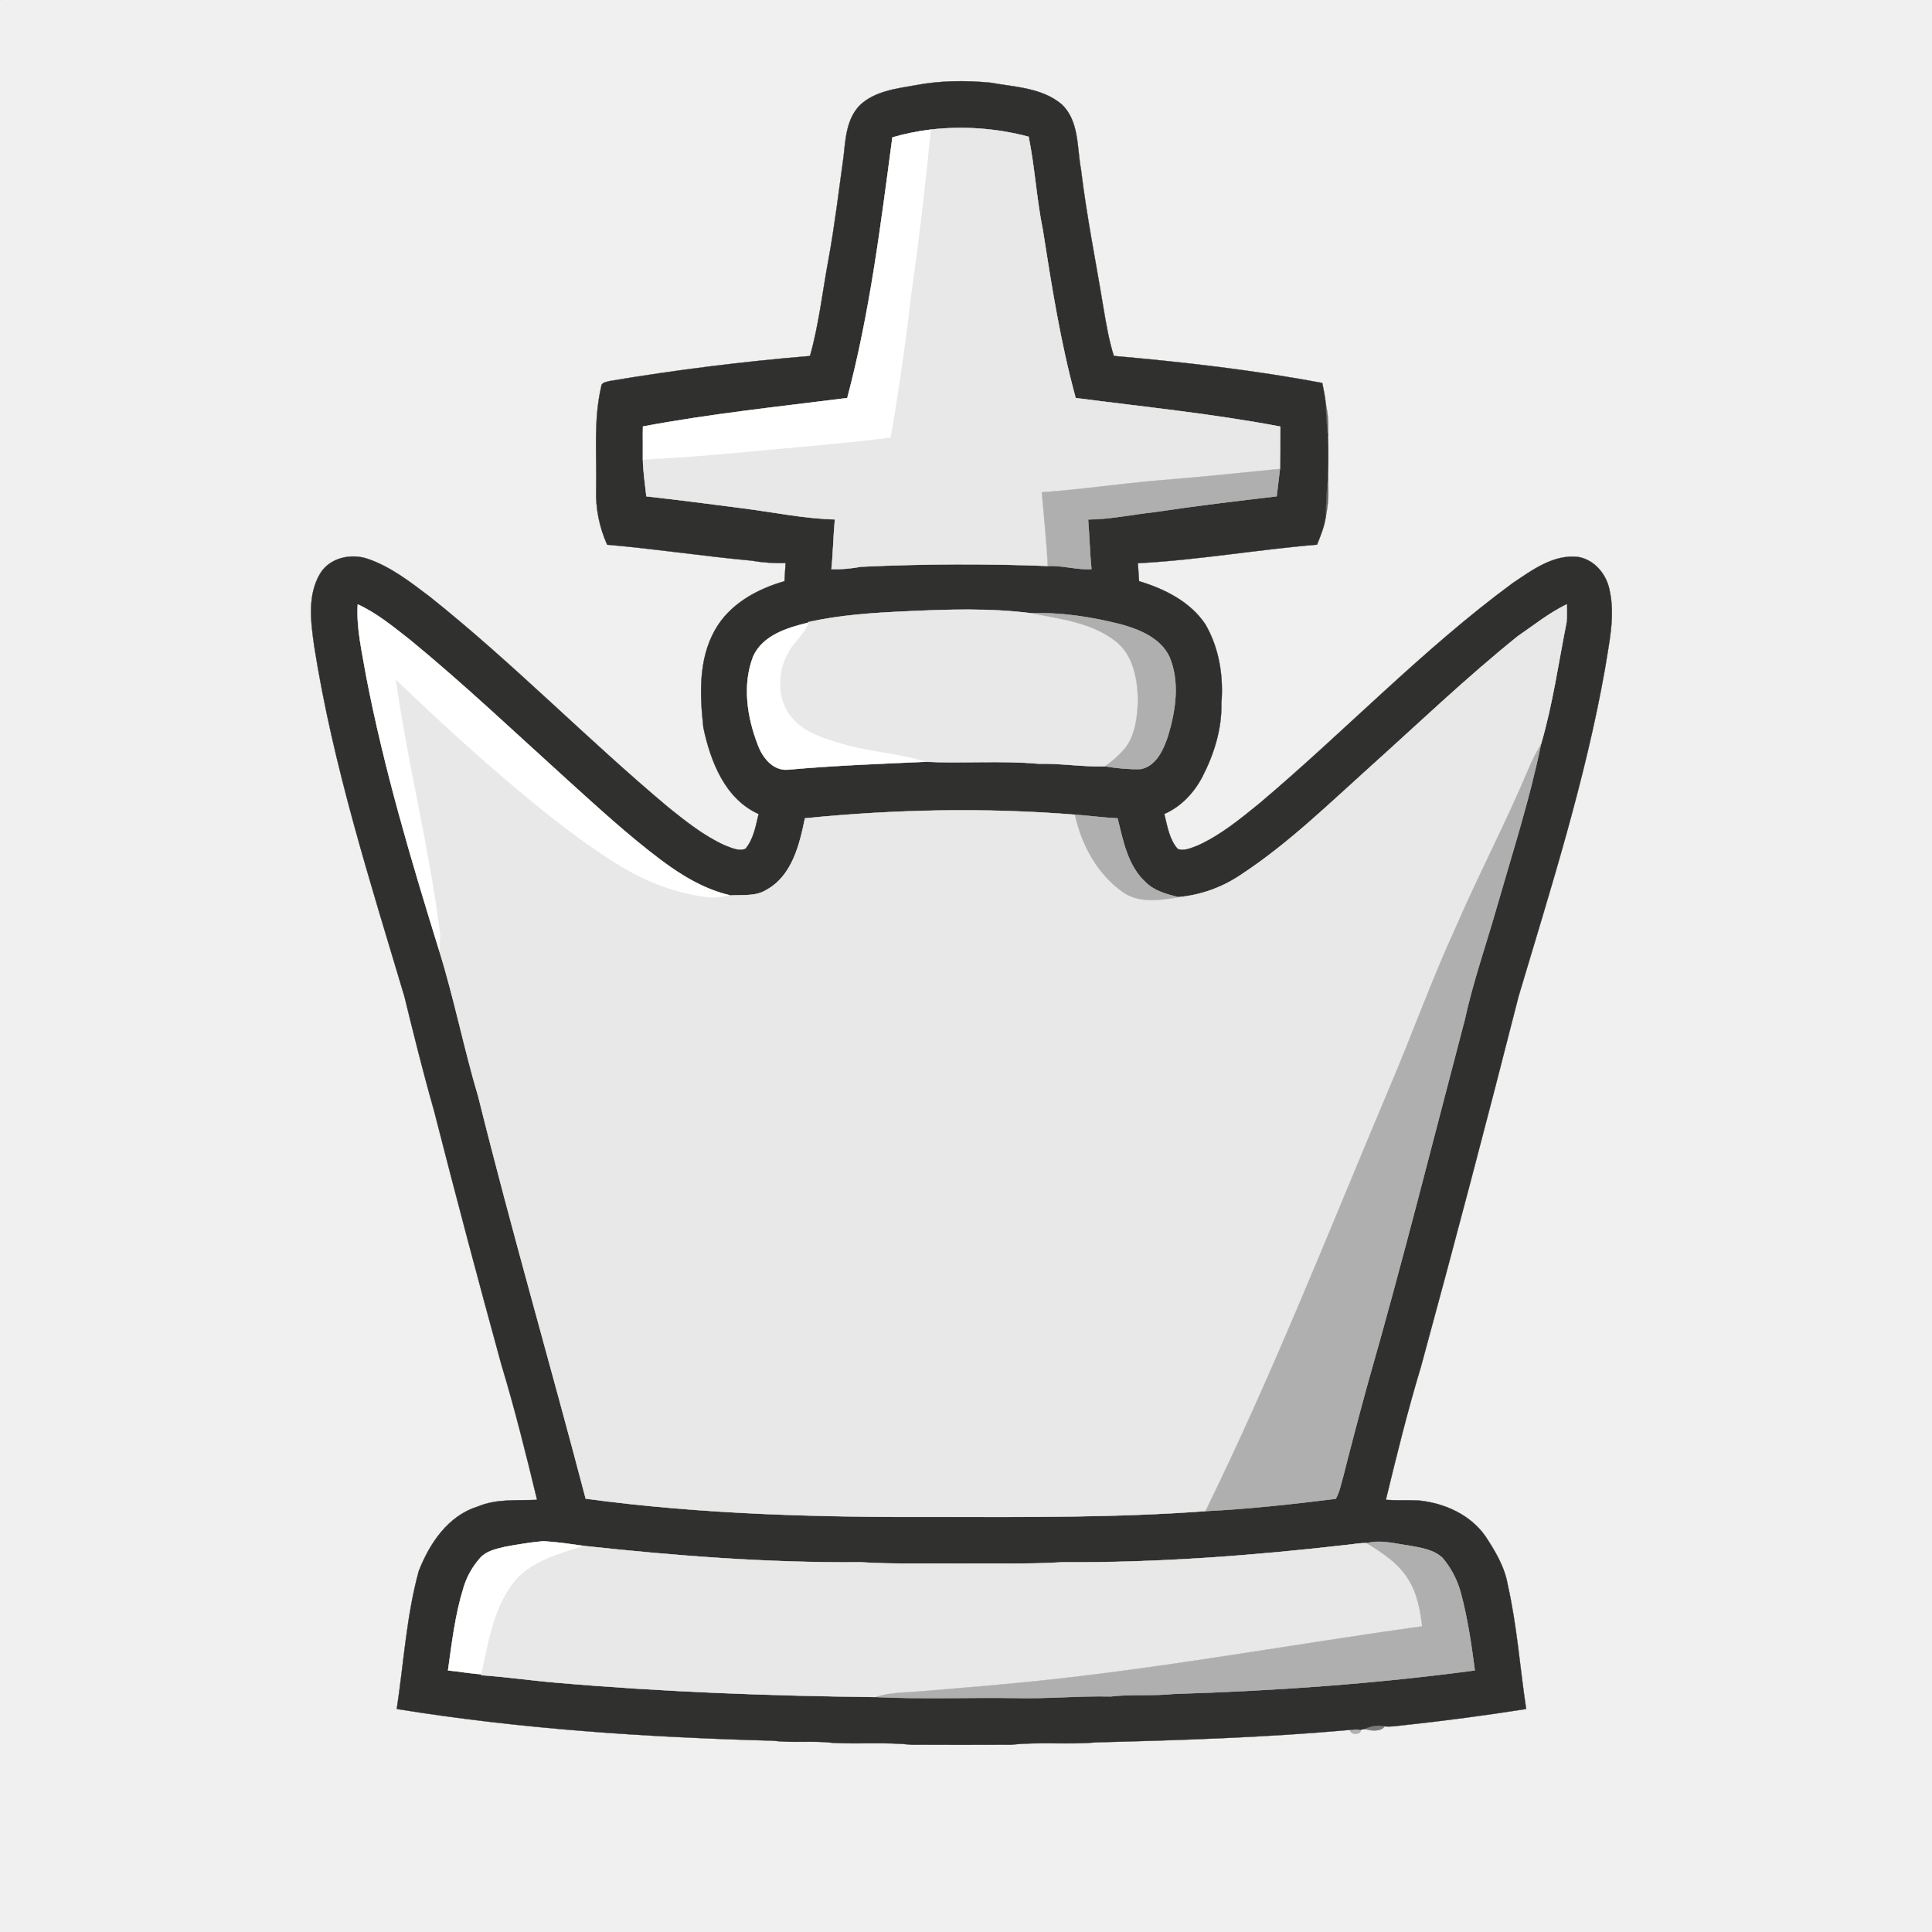
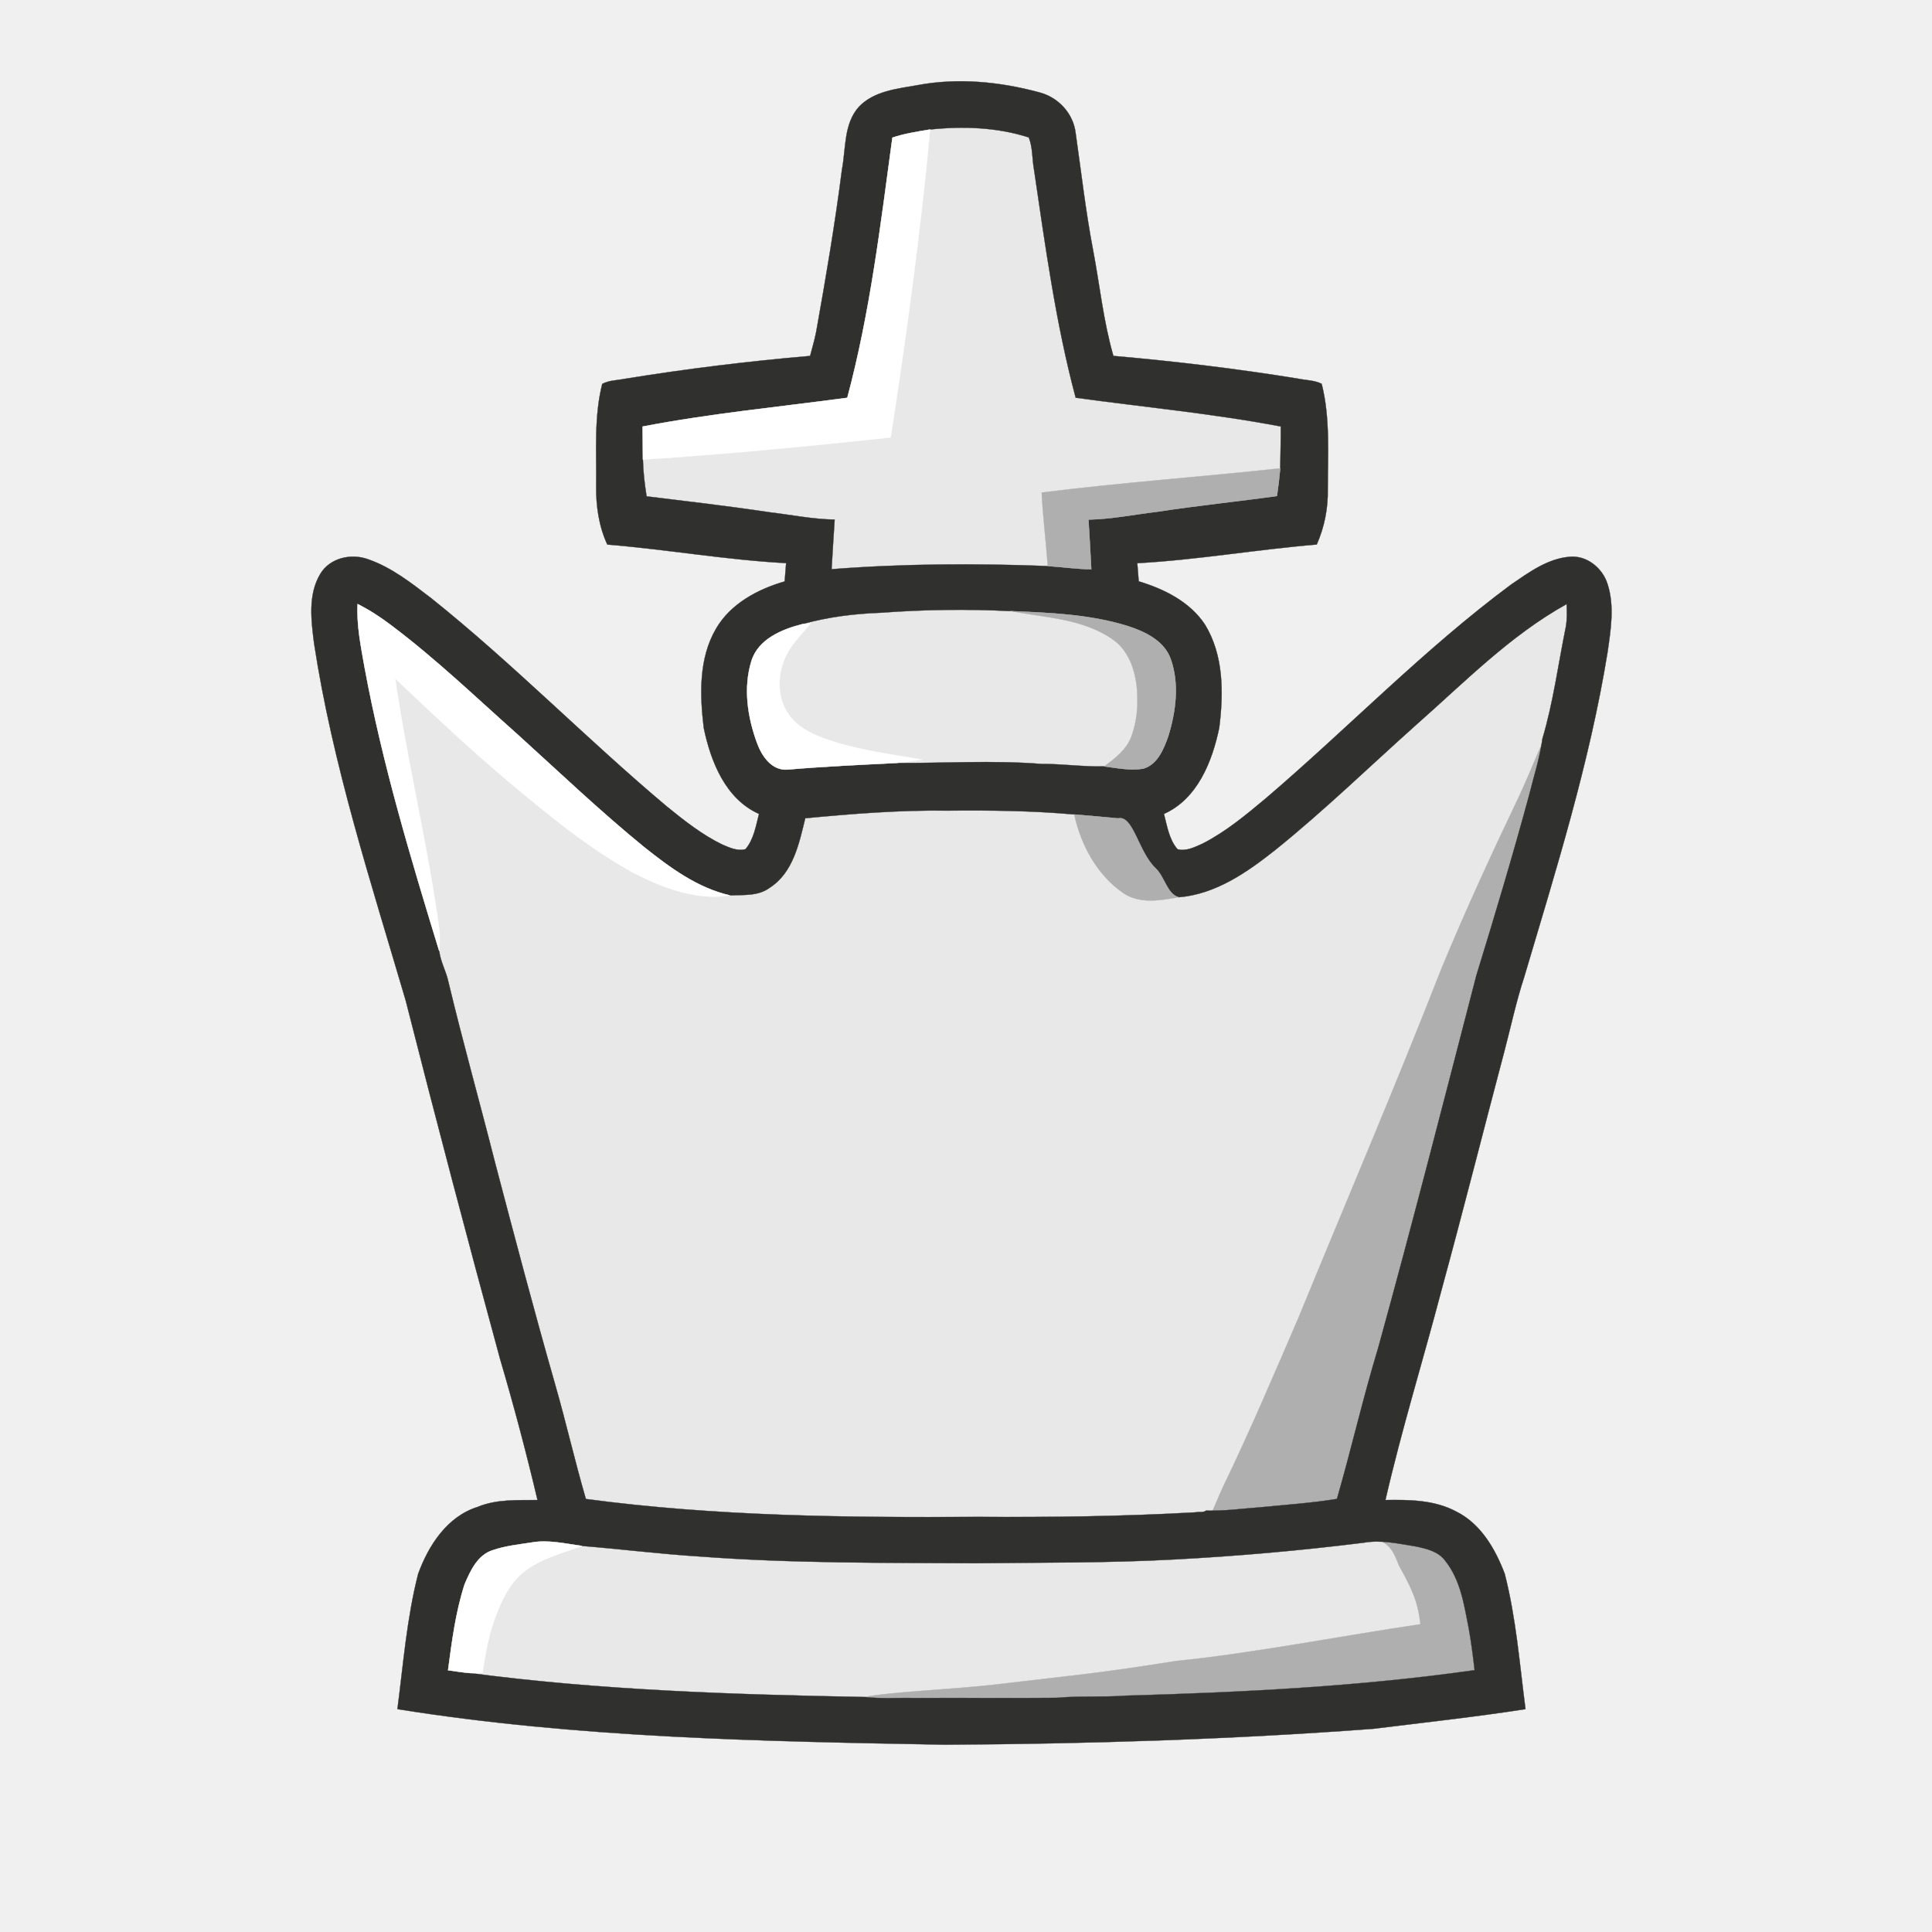
<svg xmlns="http://www.w3.org/2000/svg" viewBox="0 0 640 640">
-   <path fill="#afafaf" stroke="#afafaf" stroke-width=".09" d="M0 0h.07L0 .11V0Z" />
-   <path fill="#30302f" stroke="#30302f" stroke-width=".09" d="M303.12 28.26c8.22-1.57 16.67-1.67 24.97-.87 8.01 1.45 17.04 1.64 23.57 7.14 5.9 5.55 5.05 14.25 6.43 21.57 1.86 15.46 4.95 30.72 7.47 46.08.9 5.29 1.79 10.6 3.41 15.73 23.12 2.04 46.23 4.67 69.05 8.95.45 2.28.95 4.55 1.15 6.86.08 3.6.33 7.18.73 10.75.18 4.67.13 9.34-.02 14.01-.46 4.25-.64 8.52-.72 12.79-.44 3.19-1.7 6.18-2.87 9.15-19.81 1.64-39.49 5.11-59.35 6.15.14 1.98.26 3.97.39 5.95 8.43 2.55 16.94 6.76 21.96 14.28 4.58 7.86 6.04 17.19 5.31 26.18.18 8.5-2.43 16.84-6.29 24.33-2.78 5.32-7.07 9.9-12.62 12.33 1 3.99 1.63 8.39 4.44 11.59 2.32.83 4.66-.43 6.81-1.22 7.47-3.42 13.88-8.68 20.21-13.83 28.36-23.91 54.03-50.99 83.96-73.03 6.47-4.32 13.54-9.65 21.79-8.64 5.48 1 9.44 5.96 10.35 11.29 1.83 8.55-.27 17.26-1.57 25.73-6.53 36.9-17.95 72.67-28.63 108.51a7332.65 7332.65 0 0 1-32.35 122.74c-4.41 14.55-8.04 29.31-11.62 44.07 3.64.25 7.29.04 10.93.21 8.51.86 17.08 4.7 22.08 11.87 3.24 4.94 6.38 10.17 7.37 16.09 3.06 13.53 4.03 27.41 6.1 41.1a827.58 827.58 0 0 1-40.61 5.38c-2.09.2-4.19.6-6.28.36a9.52 9.52 0 0 0-6.48.87l-1.41.27a12.85 12.85 0 0 0-3.45.04c-28.05 2.52-56.22 3.42-84.35 4.14-9.29.82-18.66-.24-27.95.78-11.02.05-22.05.05-33.06 0-8.63-.92-17.31-.15-25.95-.61-6.64-.81-13.35.1-19.98-.72-41.66-1.13-83.41-3.85-124.61-10.51 2.33-15.24 3.2-30.78 7.3-45.71 3.57-9.11 9.65-18.28 19.48-21.32 6.26-2.68 13.09-1.95 19.71-2.24-3.64-15.06-7.38-30.11-11.87-44.94a4851.18 4851.18 0 0 1-22.28-84.02c-3.57-12.51-6.7-25.15-9.8-37.79-11.4-38.25-23.66-76.46-29.88-116-1.1-7.95-2.37-16.78 1.93-24.05 3.19-5.32 10.18-6.82 15.8-4.93 7.68 2.64 14.19 7.74 20.6 12.59 27.52 21.92 52.09 47.23 79.06 69.81 5.8 4.65 11.71 9.36 18.52 12.47 2.18.81 4.55 2.08 6.91 1.22 2.74-3.23 3.42-7.58 4.4-11.56-11.14-4.98-15.95-17.45-18.3-28.6-1.2-10.77-1.69-22.47 3.78-32.25 4.76-8.6 13.89-13.66 23.08-16.26.12-2.01.23-4.03.37-6.04a55.9 55.9 0 0 1-11.41-.8c-15.93-1.46-31.76-3.9-47.7-5.26a41.61 41.61 0 0 1-3.65-18.49c.25-11.31-.92-22.78 1.69-33.9.06-1.47 1.87-1.52 2.93-1.85a800.9 800.9 0 0 1 66.22-8.27c2.97-10.49 4.14-21.37 6.14-32.06 2.05-11.24 3.41-22.58 4.97-33.89.64-5.95.98-12.66 5.46-17.17 4.88-4.6 11.91-5.44 18.23-6.55m5.17 14.67a79.29 79.29 0 0 0-12.67 2.58c-3.86 28.95-7.44 58.06-14.95 86.34-22.6 2.87-45.29 5.21-67.69 9.43-.07 3.65.03 7.3-.02 10.95.09 4.09.73 8.13 1.16 12.19 10.7 1.17 21.37 2.59 32.05 3.96 10.12 1.29 20.19 3.42 30.4 3.68-.53 5.48-.57 10.99-1.15 16.46a44.6 44.6 0 0 0 9.78-.78 726.03 726.03 0 0 1 61.9-.25c4.87-.23 9.59 1.31 14.46 1.05-.55-5.48-.66-10.98-1.11-16.46 7.34-.04 14.53-1.64 21.8-2.42 13.51-2.04 27.08-3.65 40.66-5.25.36-3.03.71-6.06 1.09-9.08.05-4.67.1-9.34.1-14.02-22.43-4.26-45.16-6.51-67.77-9.46-5.01-18.26-7.95-36.96-10.87-55.63-2.09-10.22-2.65-20.72-4.72-30.92a87.46 87.46 0 0 0-32.45-2.37m194.47 167.84c-17.1 13.76-32.96 28.95-49.27 43.61-13.56 12.19-26.72 25.03-41.99 35.11a44.21 44.21 0 0 1-21.13 7.71c-3.84-.98-7.89-2-10.79-4.88-6-5.43-7.51-13.75-9.38-21.23-4.72-.22-9.4-.89-14.11-1.21-29.76-2.38-59.73-1.78-89.44 1.2-1.8 8.78-4.27 19.06-12.79 23.72-3.95 2.46-8.66 1.4-13.01 1.94l.99-.17c-8.44-1.92-15.96-6.49-22.82-11.61-10.99-8.26-21.1-17.59-31.29-26.8-17.14-15.51-33.93-31.43-51.79-46.11-5.54-4.31-10.99-8.9-17.43-11.84-.49 8 1.45 15.85 2.77 23.68 5.93 30.83 14.9 60.97 24.18 90.92 5 16 8.22 32.56 13.02 48.65 11.07 44.54 23.9 88.6 35.54 132.99 38.77 5.24 77.96 6.2 117.03 6.05 29.44.02 58.92.25 88.28-1.92 14.44-.72 28.82-2.3 43.16-4.09 1.32-2.3 1.73-4.97 2.49-7.48 2.63-10.38 5.35-20.74 8.2-31.06 11.41-39.8 21.46-79.99 32.01-120.03 2.81-12.85 7.19-25.25 10.78-37.89 5.09-17.74 10.8-35.36 14.49-53.45 3.89-13.21 5.78-26.93 8.47-40.42.17-1.99.09-3.98.07-5.97-5.84 2.84-10.91 6.93-16.24 10.58m-202.83-8.25c-10.78.5-21.57 1.18-32.13 3.55l-.08.2c-6.89 1.67-14.99 4.13-18.2 11.12-3.69 9.5-2.02 20.27 1.6 29.53 1.53 4.11 4.99 8.43 9.83 8.05 15.22-1.37 30.48-1.96 45.74-2.62 12.42.59 24.95-.48 37.37.65 7.34-.19 14.67 1.09 21.99.85 3.87.65 7.82 1.02 11.75.94 5.23-.99 7.61-6.48 9.12-11 2.52-8.4 3.98-17.84.48-26.19-2.96-6.26-9.88-9.06-16.16-10.8-9.62-2.41-19.55-4-29.5-3.64-13.84-1.77-27.9-1.29-41.81-.64M167.06 512.45c-2.81.69-5.91 1.33-7.94 3.58a26.01 26.01 0 0 0-5.6 9.99c-2.75 8.88-3.83 18.15-5.11 27.33 3.69.33 7.35 1.05 11.06 1.27l-.07.3c8.28.57 16.5 1.77 24.77 2.47 35.26 3.06 70.67 4.38 106 4.78 15.26.74 30.57.1 45.85.32 10.66.31 21.27-.76 31.93-.52 6.97-.81 14-.11 20.98-.84 33.3-1.01 66.59-3.37 99.63-7.79-1.12-8.51-2.35-17.04-4.56-25.35a29.93 29.93 0 0 0-6.11-11.88c-2.91-2.78-7.09-3.38-10.88-4.08-4.73-.62-9.52-2.07-14.27-.84-2.22-.1-4.42.37-6.62.58-31.24 3.57-62.65 5.96-94.1 5.74-11.33.71-22.68.32-34.02.44-11-.12-22 .26-32.98-.44-30.61.26-61.18-2.12-91.61-5.4-4.46-.65-8.93-1.3-13.43-1.57-4.33.39-8.64 1.11-12.92 1.91Z" />
-   <path fill="#e8e8e8" stroke="#e8e8e8" stroke-width=".09" d="M308.29 42.93a87.46 87.46 0 0 1 32.45 2.37c2.07 10.2 2.63 20.7 4.72 30.92 2.92 18.67 5.86 37.37 10.87 55.63 22.61 2.95 45.34 5.2 67.77 9.46 0 4.68-.05 9.35-.1 14.02a1911.12 1911.12 0 0 1-40 3.79c-12.98 1.09-25.88 3.05-38.88 3.95.69 8.14 1.57 16.26 1.98 24.42a726.03 726.03 0 0 0-61.9.25c-3.23.57-6.5.93-9.78.78.58-5.47.62-10.98 1.15-16.46-10.21-.26-20.28-2.39-30.4-3.68-10.68-1.37-21.35-2.79-32.05-3.96-.43-4.06-1.07-8.1-1.16-12.19a780.9 780.9 0 0 0 32.08-2.38c16.66-1.61 33.37-2.8 49.97-4.94a888.57 888.57 0 0 0 6.87-47.89c2.6-17.97 4.63-36.02 6.41-54.09Z" />
-   <path fill="#fff" stroke="#fff" stroke-width=".09" d="M295.62 45.51a79.29 79.29 0 0 1 12.67-2.58 1197.32 1197.32 0 0 1-6.41 54.09 888.57 888.57 0 0 1-6.87 47.89c-16.6 2.14-33.31 3.33-49.97 4.94a780.9 780.9 0 0 1-32.08 2.38c.05-3.65-.05-7.3.02-10.95 22.4-4.22 45.09-6.56 67.69-9.43 7.51-28.28 11.09-57.39 14.95-86.34Z" />
-   <path fill="#363535" stroke="#363535" stroke-width=".09" d="M439.17 133.72c.82 3.52.98 7.16.73 10.75-.4-3.57-.65-7.15-.73-10.75Z" opacity=".7" />
-   <path fill="#afafaf" stroke="#afafaf" stroke-width=".09" d="M384 159.12c13.35-1.08 26.68-2.43 40-3.79-.38 3.02-.73 6.05-1.09 9.08-13.58 1.6-27.15 3.21-40.66 5.25-7.27.78-14.46 2.38-21.8 2.42.45 5.48.56 10.98 1.11 16.46-4.87.26-9.59-1.28-14.46-1.05-.41-8.16-1.29-16.28-1.98-24.42 13-.9 25.9-2.86 38.88-3.95Z" />
-   <path fill="#3b3a39" stroke="#3b3a39" stroke-width=".09" d="M439.16 171.27c.08-4.27.26-8.54.72-12.79.3 4.27.19 8.6-.72 12.79Z" opacity=".77" />
-   <path fill="#e8e8e8" stroke="#e8e8e8" stroke-width=".09" d="M502.76 210.77c5.33-3.65 10.4-7.74 16.24-10.58.02 1.99.1 3.98-.07 5.97-2.69 13.49-4.58 27.21-8.47 40.42a60.65 60.65 0 0 0-4.01 7.87c-7.57 18.07-16.71 35.42-24.5 53.39-7.87 17.23-14.24 35.08-21.68 52.49-19.82 46.96-38.48 94.47-60.94 140.25-29.36 2.17-58.84 1.94-88.28 1.92-39.07.15-78.26-.81-117.03-6.05-11.64-44.39-24.47-88.45-35.54-132.99-4.8-16.09-8.02-32.65-13.02-48.65.14-1.9.38-3.81.26-5.71-3.61-28.27-10.66-55.96-14.7-84.15 14.83 14.22 29.95 28.14 45.88 41.13 9.29 7.53 18.81 14.84 29.06 21.03 8.56 5.11 18.08 8.8 28.02 10.01 2.29.35 4.6.01 6.87-.38 4.35-.54 9.06.52 13.01-1.94 8.52-4.66 10.99-14.94 12.79-23.72 29.71-2.98 59.68-3.58 89.44-1.2 2.15 9.9 7.3 19.47 15.63 25.46 5.41 3.97 12.48 2.93 18.65 1.86a44.21 44.21 0 0 0 21.13-7.71c15.27-10.08 28.43-22.92 41.99-35.11 16.31-14.66 32.17-29.85 49.27-43.61Z" />
-   <path fill="#fff" stroke="#fff" stroke-width=".09" d="M118.51 200.21c6.44 2.94 11.89 7.53 17.43 11.84 17.86 14.68 34.65 30.6 51.79 46.11 10.19 9.21 20.3 18.54 31.29 26.8 6.86 5.12 14.38 9.69 22.82 11.61l-.99.17c-2.27.39-4.58.73-6.87.38-9.94-1.21-19.46-4.9-28.02-10.01-10.25-6.19-19.77-13.5-29.06-21.03-15.93-12.99-31.05-26.91-45.88-41.13 4.04 28.19 11.09 55.88 14.7 84.15.12 1.9-.12 3.81-.26 5.71-9.28-29.95-18.25-60.09-24.18-90.92-1.32-7.83-3.26-15.68-2.77-23.68Z" />
-   <path fill="#e8e8e8" stroke="#e8e8e8" stroke-width=".09" d="M299.93 202.52c13.91-.65 27.97-1.13 41.81.64 9.58 1.86 19.87 3.05 27.82 9.25 5.89 4.6 7.29 12.61 7.39 19.65-.17 5.42-.83 11.27-4.19 15.73a34.22 34.22 0 0 1-6.71 6.06c-7.32.24-14.65-1.04-21.99-.85-12.42-1.13-24.95-.06-37.37-.65-9.68-2.93-19.95-3.29-29.59-6.47-5.84-1.72-12.08-4.05-15.71-9.24-4.34-6.23-3.76-14.88.09-21.19 1.91-3.18 5.08-5.55 6.24-9.18l.08-.2c10.56-2.37 21.35-3.05 32.13-3.55Z" />
-   <path fill="#afafaf" stroke="#afafaf" stroke-width=".09" d="M341.74 203.16c9.95-.36 19.88 1.23 29.5 3.64 6.28 1.74 13.2 4.54 16.16 10.8 3.5 8.35 2.04 17.79-.48 26.19-1.51 4.52-3.89 10.01-9.12 11-3.93.08-7.88-.29-11.75-.94a34.22 34.22 0 0 0 6.71-6.06c3.36-4.46 4.02-10.31 4.19-15.73-.1-7.04-1.5-15.05-7.39-19.65-7.95-6.2-18.24-7.39-27.82-9.25Z" />
-   <path fill="#fff" stroke="#fff" stroke-width=".09" d="M249.52 217.39c3.21-6.99 11.31-9.45 18.2-11.12-1.16 3.63-4.33 6-6.24 9.18-3.85 6.31-4.43 14.96-.09 21.19 3.63 5.19 9.87 7.52 15.71 9.24 9.64 3.18 19.91 3.54 29.59 6.47-15.26.66-30.52 1.25-45.74 2.62-4.84.38-8.3-3.94-9.83-8.05-3.62-9.26-5.29-20.03-1.6-29.53Z" />
-   <path fill="#afafaf" stroke="#afafaf" stroke-width=".09" d="M506.45 254.45a60.65 60.65 0 0 1 4.01-7.87c-3.69 18.09-9.4 35.71-14.49 53.45-3.59 12.64-7.97 25.04-10.78 37.89-10.55 40.04-20.6 80.23-32.01 120.03a1508.58 1508.58 0 0 0-8.2 31.06c-.76 2.51-1.17 5.18-2.49 7.48-14.34 1.79-28.72 3.37-43.16 4.09 22.46-45.78 41.12-93.29 60.94-140.25 7.44-17.41 13.81-35.26 21.68-52.49 7.79-17.97 16.93-35.32 24.5-53.39ZM356.09 269.88c4.71.32 9.39.99 14.11 1.21 1.87 7.48 3.38 15.8 9.38 21.23 2.9 2.88 6.95 3.9 10.79 4.88-6.17 1.07-13.24 2.11-18.65-1.86-8.33-5.99-13.48-15.56-15.63-25.46Z" />
-   <path fill="#fff" stroke="#fff" stroke-width=".09" d="M167.06 512.45c4.28-.8 8.59-1.52 12.92-1.91 4.5.27 8.97.92 13.43 1.57-8.22 2.74-17.51 4.96-23.17 12.08-6.84 8.69-8.39 19.97-10.77 30.43-3.71-.22-7.37-.94-11.06-1.27 1.28-9.18 2.36-18.45 5.11-27.33a26.01 26.01 0 0 1 5.6-9.99c2.03-2.25 5.13-2.89 7.94-3.58Z" />
-   <path fill="#e8e8e8" stroke="#e8e8e8" stroke-width=".09" d="M446.12 511.77c2.2-.21 4.4-.68 6.62-.58 5.25 3.23 10.68 6.75 13.91 12.17 2.85 4.62 3.82 10.07 4.48 15.38-46.35 6.41-92.42 15.09-139.07 19.22-9.03.85-18.07 1.56-27.11 2.32-4.95.45-10.02.26-14.78 1.89-35.33-.4-70.74-1.72-106-4.78-8.27-.7-16.49-1.9-24.77-2.47l.07-.3c2.38-10.46 3.93-21.74 10.77-30.43 5.66-7.12 14.95-9.34 23.17-12.08 30.43 3.28 61 5.66 91.61 5.4 10.98.7 21.98.32 32.98.44 11.34-.12 22.69.27 34.02-.44 31.45.22 62.86-2.17 94.1-5.74Z" />
-   <path fill="#afafaf" stroke="#afafaf" stroke-width=".09" d="M452.74 511.19c4.75-1.23 9.54.22 14.27.84 3.79.7 7.97 1.3 10.88 4.08a29.93 29.93 0 0 1 6.11 11.88c2.21 8.31 3.44 16.84 4.56 25.35-33.04 4.42-66.33 6.78-99.63 7.79-6.98.73-14.01.03-20.98.84-10.66-.24-21.27.83-31.93.52-15.28-.22-30.59.42-45.85-.32 4.76-1.63 9.83-1.44 14.78-1.89 9.04-.76 18.08-1.47 27.11-2.32 46.65-4.13 92.72-12.81 139.07-19.22-.66-5.31-1.63-10.76-4.48-15.38-3.23-5.42-8.66-8.94-13.91-12.17Z" />
-   <path fill="#3c3c3c" stroke="#3c3c3c" stroke-width=".09" d="M452.19 572.73a9.52 9.52 0 0 1 6.48-.87c-.98 1.82-4.67 1.57-6.48.87Z" opacity=".65" />
-   <path fill="#3c3c3c" stroke="#3c3c3c" stroke-width=".09" d="M447.33 573.04c1.14-.17 2.29-.18 3.45-.04.29 1.82-3.77 1.81-3.45.04Z" opacity=".35" />
+   <path fill="#e8e8e8" stroke="#e8e8e8" stroke-width=".09" d="M399.02 509.93c20.98-1.05 35.84-3.02 56.69-5.56 4.98 2.88 15.78-.52 19.25 4.21 23.18-.02 18.75 45.98 19.5 51.88-24.65 3.62-76.69 3.46-101.3 7.29-28.54 4.5-77.78 14.52-91.61 1.58-8.17.83-14.22-2.2-22.3-.52-178.7 13.4-146.85-34.97-131.92-12.14 1.3 0-6.93-3.96-5.62-3.98.94-6.16-7.53-40.8 7.99-33.54-10.17-21.37 14.98-8.05 20.18-11.87 1.8-14.25 19.14 2.47 25.48.13 13.04 1.05 23.73-.83 36.8-.02 30.32 2.28 61.3 3.03 91.66 3.2 22-.26 53.22.54 75.2-.66zM293.12 40.32c12.42-1.2 40.74-3.71 52.69-.2 1.56 3.56 1.23 7.55 2 11.28 4.26 26.44 8.17 53.01 15.7 78.87 25.8 3.24 44.72 3.53 70.34 8 .05 4.83-5.07 31.2-5.1 36.05-30 2.99-32.18-1.64-62.1 1.82.44 8.5-1.79 8.44-1.13 16.94-27.18-.96-67.38-3.01-94.5-1.07.4-5.72-1.04-12.04-.6-17.77-8.28-.1-14.26-3.42-22.46-4.3-15.4-2.13-30.87-3.78-46.34-5.51-.73-4.23 8.5-28.06 8.4-32.33 31.22-1.82 32.21-.88 63.32-3.93 5.96-35.41 16.17-52.15 19.78-87.85zM285.17 196.57c17.98-1.24 36.06-1.67 54.05-.68 14.38 2.7 30.03 3.07 42.51 11.54 6.97 4.53 9.8 12.92 10.5 20.78.56 6.64.07 13.48-2.27 19.76-2 5.5-6.86 9.22-11.44 12.55-8.75.23-17.48-1.09-26.24-1.01-20.26-1.6-40.57-.3-60.85-.4 3.64-.38 7.27-.91 10.9-1.4-13.98-2.42-28.23-4.1-41.6-9.03-5.46-2.05-10.97-4.9-14.33-9.8-4.68-6.52-4.77-15.38-1.88-22.64 2.32-5.98 7.13-10.42 11.12-15.27l-3.35.3c10.7-2.96 21.8-4.3 32.88-4.7z" />
+   <path fill="#afafaf" stroke="#afafaf" stroke-width=".09" d="M443.95 509.07c5.74-1 19.32 2.28 24.97 3.2 3.59.74 7.62 1.65 9.88 4.84 5.07 6.38 6.23 14.7 7.76 22.46.81 4.54 1.4 9.11 1.92 13.69-38.24 5.43-76.87 7.35-115.42 8.44-7.7.58-15.42.02-23.11.73-15.65.15-31.3-.04-46.95.06-5.52-.14-11.05.31-16.54-.33 8.07-1.67 29.76-2.58 42.93-4.1 27.51-3.28 31.85-3.36 60.38-7.86 24.53-2.43 56.13-8.54 80.78-12.16-.75-5.9-1.67-9.87-7.08-19.34-2.73-7.08-4.35-10.23-19.52-9.63z" />
+   <path fill="#afafaf" stroke="#afafaf" stroke-width=".12" d="M516.33 226.85c5.3-10.32 9.63-21.07 15.45-31.16-1.14 7.77-3.81 15.24-5.86 22.83a2099.73 2099.73 0 0 1-23.08 72.44c-14.15 50.06-28.05 100.17-43.06 150.02-6.62 20.04-11.68 40.48-18 60.59-11.12 1.66-22.36 2.34-33.54 3.36-7.92.54-15.83 1.56-23.78 1.34 2.16-4.1 3.95-8.37 6.06-12.48 11.41-21.49 21.67-43.45 32.06-65.35 20.25-44.93 41.27-89.59 60.7-134.82 10.25-22.58 21.51-44.74 33.05-66.77z" />
+   <path fill="#e8e8e8" stroke="#e8e8e8" stroke-width=".1" d="M472.09 232.28c16.43-14.62 32-30.77 51.3-41.59.1 2.68.2 5.38-.3 8.02-2.57 12.78-4.25 25.81-7.94 38.33-4.53 8.64-7.9 17.85-12.03 26.7-9 18.86-17.77 37.85-25.76 57.19-15.13 38.75-31.5 77-47.29 115.49-8.1 18.76-16.08 37.58-24.97 55.98-1.65 3.53-3.04 7.18-4.73 10.7-.85.74-2.44.32-3.53.59-24.72 1.41-49.48 1.72-74.23 1.57-44.67.29-89.5-.2-133.84-6.17-3.75-12.94-6.7-26.1-10.37-39.07-7.25-25.58-13.97-51.32-20.67-77.06-5.2-20.7-10.93-41.26-15.85-62.02-.74-3.63-2.7-6.94-3.13-10.61.1-2.34-10.5-9.67.08-7.02-14.67-26.42-20.91-81.1-25.09-110.24 19.12 8.33 32.72 21.62 46.17 33.04 18.11 9.9 32.49 30.67 47.83 39.2 10.07 5.2 18.72 27.64 30.2 25.77 4.62-.24 9.66.32 13.6-2.67 7.97-5.21 9.99-15.25 12.08-23.92 16.17-1.55 32.4-2.86 48.65-2.62 14.38-.14 28.8.01 43.13 1.32 8.16 2.38 13.27-1.24 22.3 5 5.56 3.78 7.14 24.62 13.33 23.53 12.7-1.03 23.4-8.66 33.08-16.39 16.66-13.56 32.02-28.66 47.98-43.05z" />
+   <path fill="#30302f" stroke="#30302f" stroke-width=".09" d="M303.9 28.22c13.37-2.52 27.23-1.16 40.29 2.35 6.33 1.59 11.37 6.98 12.13 13.52 1.86 12.97 3.33 26.01 5.8 38.89 2.2 11.64 3.41 23.51 6.7 34.92 20.5 1.8 40.95 4.24 61.27 7.55 2.56.53 5.34.49 7.73 1.69 2.88 11.37 2 23.23 2.02 34.85a43.25 43.25 0 0 1-3.65 18.39c-19.85 1.63-39.55 5.09-59.45 6.18l.47 6.01c8.43 2.54 16.94 6.76 21.94 14.3 6.25 10.19 6.18 22.72 4.74 34.2-2.31 11.16-7.2 23.58-18.32 28.55 1.06 4.01 1.68 8.46 4.51 11.7 2.9.77 5.77-.75 8.36-1.9 7.7-3.95 14.39-9.54 20.99-15.06 27.29-23.32 52.29-49.32 81.16-70.74 5.89-4.02 12.04-8.57 19.37-9.18 5.66-.54 10.88 3.71 12.54 8.96 2.4 7.36 1.09 15.22.02 22.69-5.94 36.63-17.09 72.12-27.62 107.62-2.63 7.99-4.37 16.23-6.51 24.36-7 26.43-13.68 52.94-20.88 79.32-6.09 23.2-13.2 46.13-18.57 69.52 7.95-.12 16.2-.06 23.41 3.78 8.18 4.05 13 12.43 16.11 20.65 3.77 14.68 4.92 29.85 6.88 44.83-16.74 2.6-33.58 4.42-50.39 6.51-47.22 3.54-94.6 5-141.95 5.27-60.56-1.11-121.4-2.21-181.35-11.78 1.96-14.99 3.11-30.16 6.88-44.84 3.44-9.42 9.59-18.94 19.63-22.12 6.32-2.64 13.21-2.22 19.9-2.3a887.32 887.32 0 0 0-12.42-46.79 7160.78 7160.78 0 0 1-31.24-118.66c-11.47-39.08-24.21-78.02-30.37-118.4-.95-7.59-2.07-16.06 2.07-22.95 3.16-5.3 10.19-6.88 15.77-4.87 7.86 2.7 14.47 7.96 21 12.94 27.13 21.69 51.43 46.63 78.01 68.96 5.77 4.68 11.66 9.36 18.38 12.62 2.39 1.02 5.05 2.29 7.71 1.53 2.74-3.28 3.42-7.65 4.46-11.67-11.11-4.96-16-17.36-18.31-28.52-1.3-10.96-1.7-22.95 4.06-32.82 4.82-8.31 13.8-13.08 22.75-15.68.17-2.02.3-4.04.48-6.06-19.82-1.06-39.45-4.53-59.23-6.15-2.8-6.04-3.76-12.72-3.69-19.33.17-11.3-.79-22.82 2.01-33.89 2.27-1.22 4.97-1.17 7.45-1.68a822.77 822.77 0 0 1 61.41-7.58c.7-2.66 1.48-5.3 2.01-8 3.2-17.88 6.25-35.79 8.55-53.81 1.33-6.98.53-15.06 5.6-20.72 4.99-5.24 12.64-5.97 19.38-7.16m4.22 14.67c-4.21.7-8.45 1.34-12.5 2.7-3.92 28.89-7.38 57.96-14.94 86.18-22.62 3.05-45.38 5.21-67.81 9.53.01 3.64.09 7.29.1 10.94.09 4.08.58 8.14 1.22 12.18 13.58 1.66 27.17 3.24 40.69 5.27 7.2.84 14.34 2.33 21.61 2.43-.39 5.48-.67 10.96-1.02 16.44 23.81-1.86 47.75-1.96 71.62-1.04 4.81.28 9.59 1.04 14.42 1.05-.27-5.48-.61-10.97-.94-16.45 7.67-.15 15.21-1.7 22.82-2.6 13.16-2.04 26.43-3.37 39.62-5.21.45-3.05.81-6.11 1.09-9.17.03-4.63.23-9.25.18-13.87-22.49-4.27-45.29-6.42-67.95-9.52-6.61-24.74-10.04-50.16-13.78-75.45-.68-3.57-.39-7.38-1.76-10.78-10.49-3.37-21.77-3.77-32.67-2.63m161.03 197.2c-15.49 13.83-30.4 28.34-46.58 41.38-9.39 7.43-19.79 14.76-32.12 15.75-3.79-1.13-7.89-2.05-10.8-4.94-5.95-5.45-7.52-13.72-9.42-21.19-4.79-.44-9.57-.92-14.37-1.29-13.92-1.26-27.91-1.4-41.88-1.27-15.78-.23-31.53 1.03-47.23 2.52-2.03 8.33-3.99 17.98-11.72 22.99-3.83 2.88-8.73 2.34-13.22 2.57-10.79-2.47-19.87-9.19-28.37-15.95-14.5-11.81-28.04-24.73-41.89-37.28-13.76-12.23-27.06-25.03-41.79-36.11a72.42 72.42 0 0 0-11.3-7.18c-.36 7.09 1.09 14.06 2.31 21 5.89 31.91 15.25 63.03 24.74 94.02.43 3.53 2.32 6.71 3.04 10.2 4.78 19.96 10.35 39.72 15.39 59.62 6.51 24.74 13.03 49.49 20.07 74.08 3.57 12.46 6.43 25.11 10.07 37.55 43.05 5.75 86.57 6.21 129.94 5.93 24.03.15 48.07-.15 72.07-1.51 1.06-.26 2.61.15 3.43-.57 6.02.18 12-.66 17.99-1.1 8.46-.84 16.96-1.4 25.37-2.77 4.78-16.56 8.61-33.39 13.62-49.89 11.35-41.05 21.87-82.32 32.57-123.54 6.09-19.8 12.04-39.65 17.46-59.65 1.55-6.25 3.57-12.4 4.43-18.8 3.58-12.03 5.21-24.56 7.71-36.84.49-2.54.38-5.14.3-7.71-18.75 10.4-33.86 25.92-49.82 39.98m-177.22-37.12c-8.77.31-17.55 1.38-26.01 3.74-6.81 1.72-14.74 4.93-17.01 12.28-2.73 8.86-1.29 18.54 1.86 27.09 1.57 4.36 4.89 9.29 10.16 8.85 11.96-1.03 23.96-1.57 35.95-2.17 16.04.07 32.11-.96 48.13.31 6.93-.06 13.84.99 20.76.81 4.28.54 8.66 1.48 12.96.75 4.74-1.4 6.77-6.49 8.27-10.73 2.53-8.21 3.73-17.35.81-25.61-2.17-6.03-8.43-9.03-14.12-10.87-12.61-3.95-25.91-4.43-39.01-4.99a342.63 342.63 0 0 0-42.75.54m-128.6 310.52c-5.1 1.53-7.51 6.84-9.43 11.35-2.98 9.22-4.21 18.89-5.48 28.46 2.5.32 4.98.77 7.5.95 43.25 5.7 86.98 7.09 130.54 7.91 5.49.64 11.02.19 16.54.33 15.65-.1 31.3.09 46.95-.06 7.69-.71 15.41-.15 23.11-.73 38.55-1.09 77.18-3.01 115.42-8.44-.52-4.58-1.11-9.15-1.92-13.69-1.53-7.76-2.69-16.08-7.76-22.46-2.26-3.19-6.29-4.1-9.88-4.84-5.65-.92-11.39-2.25-17.13-1.24a885 885 0 0 1-62.76 5.56c-21.98 1.2-43.99.99-65.99 1.25-30.36-.17-60.76.06-91.07-2.22-13.08-.81-26.12-2.46-39.16-3.51-5.55-.74-11.18-2.13-16.78-1.13-4.26.68-8.6 1.1-12.7 2.51Z" />
+   <path fill="#fff" stroke="#fff" stroke-width=".09" d="M295.62 45.59c4.05-1.36 8.29-2 12.5-2.7-3.17 34.15-7.84 68.15-13.07 102.03-27.31 2.91-54.67 5.58-82.08 7.32-.01-3.65-.09-7.3-.1-10.94 22.43-4.32 45.19-6.48 67.81-9.53 7.56-28.22 11.02-57.29 14.94-86.18Z" />
+   <path fill="#afafaf" stroke="#afafaf" stroke-width=".09" d="M345.07 163.16c26.27-3.31 52.7-5.16 79.03-8.02-.28 3.06-.64 6.12-1.09 9.17-13.19 1.84-26.46 3.17-39.62 5.21-7.61.9-15.15 2.45-22.82 2.6.33 5.48.67 10.97.94 16.45-4.83-.01-9.61-.77-14.42-1.05-.58-8.13-1.63-16.22-2.02-24.36Z" />
+   <path fill="#fff" stroke="#fff" stroke-width=".09" d="M118.46 200.09c4 2 7.74 4.48 11.3 7.18 14.73 11.08 28.03 23.88 41.79 36.11 13.85 12.55 27.39 25.47 41.89 37.28 8.5 6.76 17.58 13.48 28.37 15.95-11.14 1.8-22.23-2.47-32-7.47-14.9-8.19-28.05-19.11-41.06-29.95-13.06-10.98-25.46-22.69-37.83-34.42 4.05 28.01 10.92 55.54 14.67 83.6.22 2.24.02 4.49-.08 6.74-9.49-30.99-18.85-62.11-24.74-94.02-1.22-6.94-2.67-13.91-2.31-21Z" />
+   <path fill="#afafaf" stroke="#afafaf" stroke-width=".09" d="M334.68 202.43c13.1.56 26.4 1.04 39.01 4.99 5.69 1.84 11.95 4.84 14.12 10.87 2.92 8.26 1.72 17.4-.81 25.61-1.5 4.24-3.53 9.33-8.27 10.73-4.3.73-8.68-.21-12.96-.75 3.62-2.65 7.46-5.61 9.05-9.99 1.85-5 2.24-10.45 1.8-15.73-.56-6.26-2.8-12.94-8.31-16.55-9.87-6.74-22.25-7.03-33.63-9.18Z" />
+   <path fill="#fff" stroke="#fff" stroke-width=".09" d="M248.91 218.99c2.27-7.35 10.2-10.56 17.01-12.28l2.65-.24c-3.16 3.86-6.96 7.4-8.8 12.16-2.28 5.78-2.21 12.83 1.49 18.02 2.66 3.9 7.02 6.17 11.33 7.8 10.58 3.92 21.85 5.26 32.91 7.19-2.87.39-5.74.81-8.62 1.12-11.99.6-23.99 1.14-35.95 2.17-5.27.44-8.59-4.49-10.16-8.85-3.15-8.55-4.59-18.23-1.86-27.09Z" />
+   <path fill="#afafaf" stroke="#afafaf" stroke-width=".09" d="M355.86 269.8c4.8.37 9.58.85 14.37 1.29 5.23-1.35 6.8 11.23 12.75 16.68 2.91 2.9 3.68 8.32 7.47 9.45-6.01 1.05-12.87 2.3-18.27-1.33-8.76-6-14.1-15.89-16.32-26.09z" />
+   <path fill="#fff" stroke="#fff" stroke-width=".09" d="M163.33 513.49c4.1-1.41 8.44-1.83 12.7-2.51 5.6-1 11.23.39 16.78 1.13-6.34 2.34-13.1 4.04-18.62 8.1-5.2 3.82-8.02 9.89-10.19 15.79-2.2 5.86-3.22 12.06-4.16 18.22l-3.92.03c-2.52-.18-5-.63-7.5-.95 1.27-9.57 2.5-19.24 5.48-28.46 1.92-4.51 4.33-9.82 9.43-11.35Z" />
</svg>
